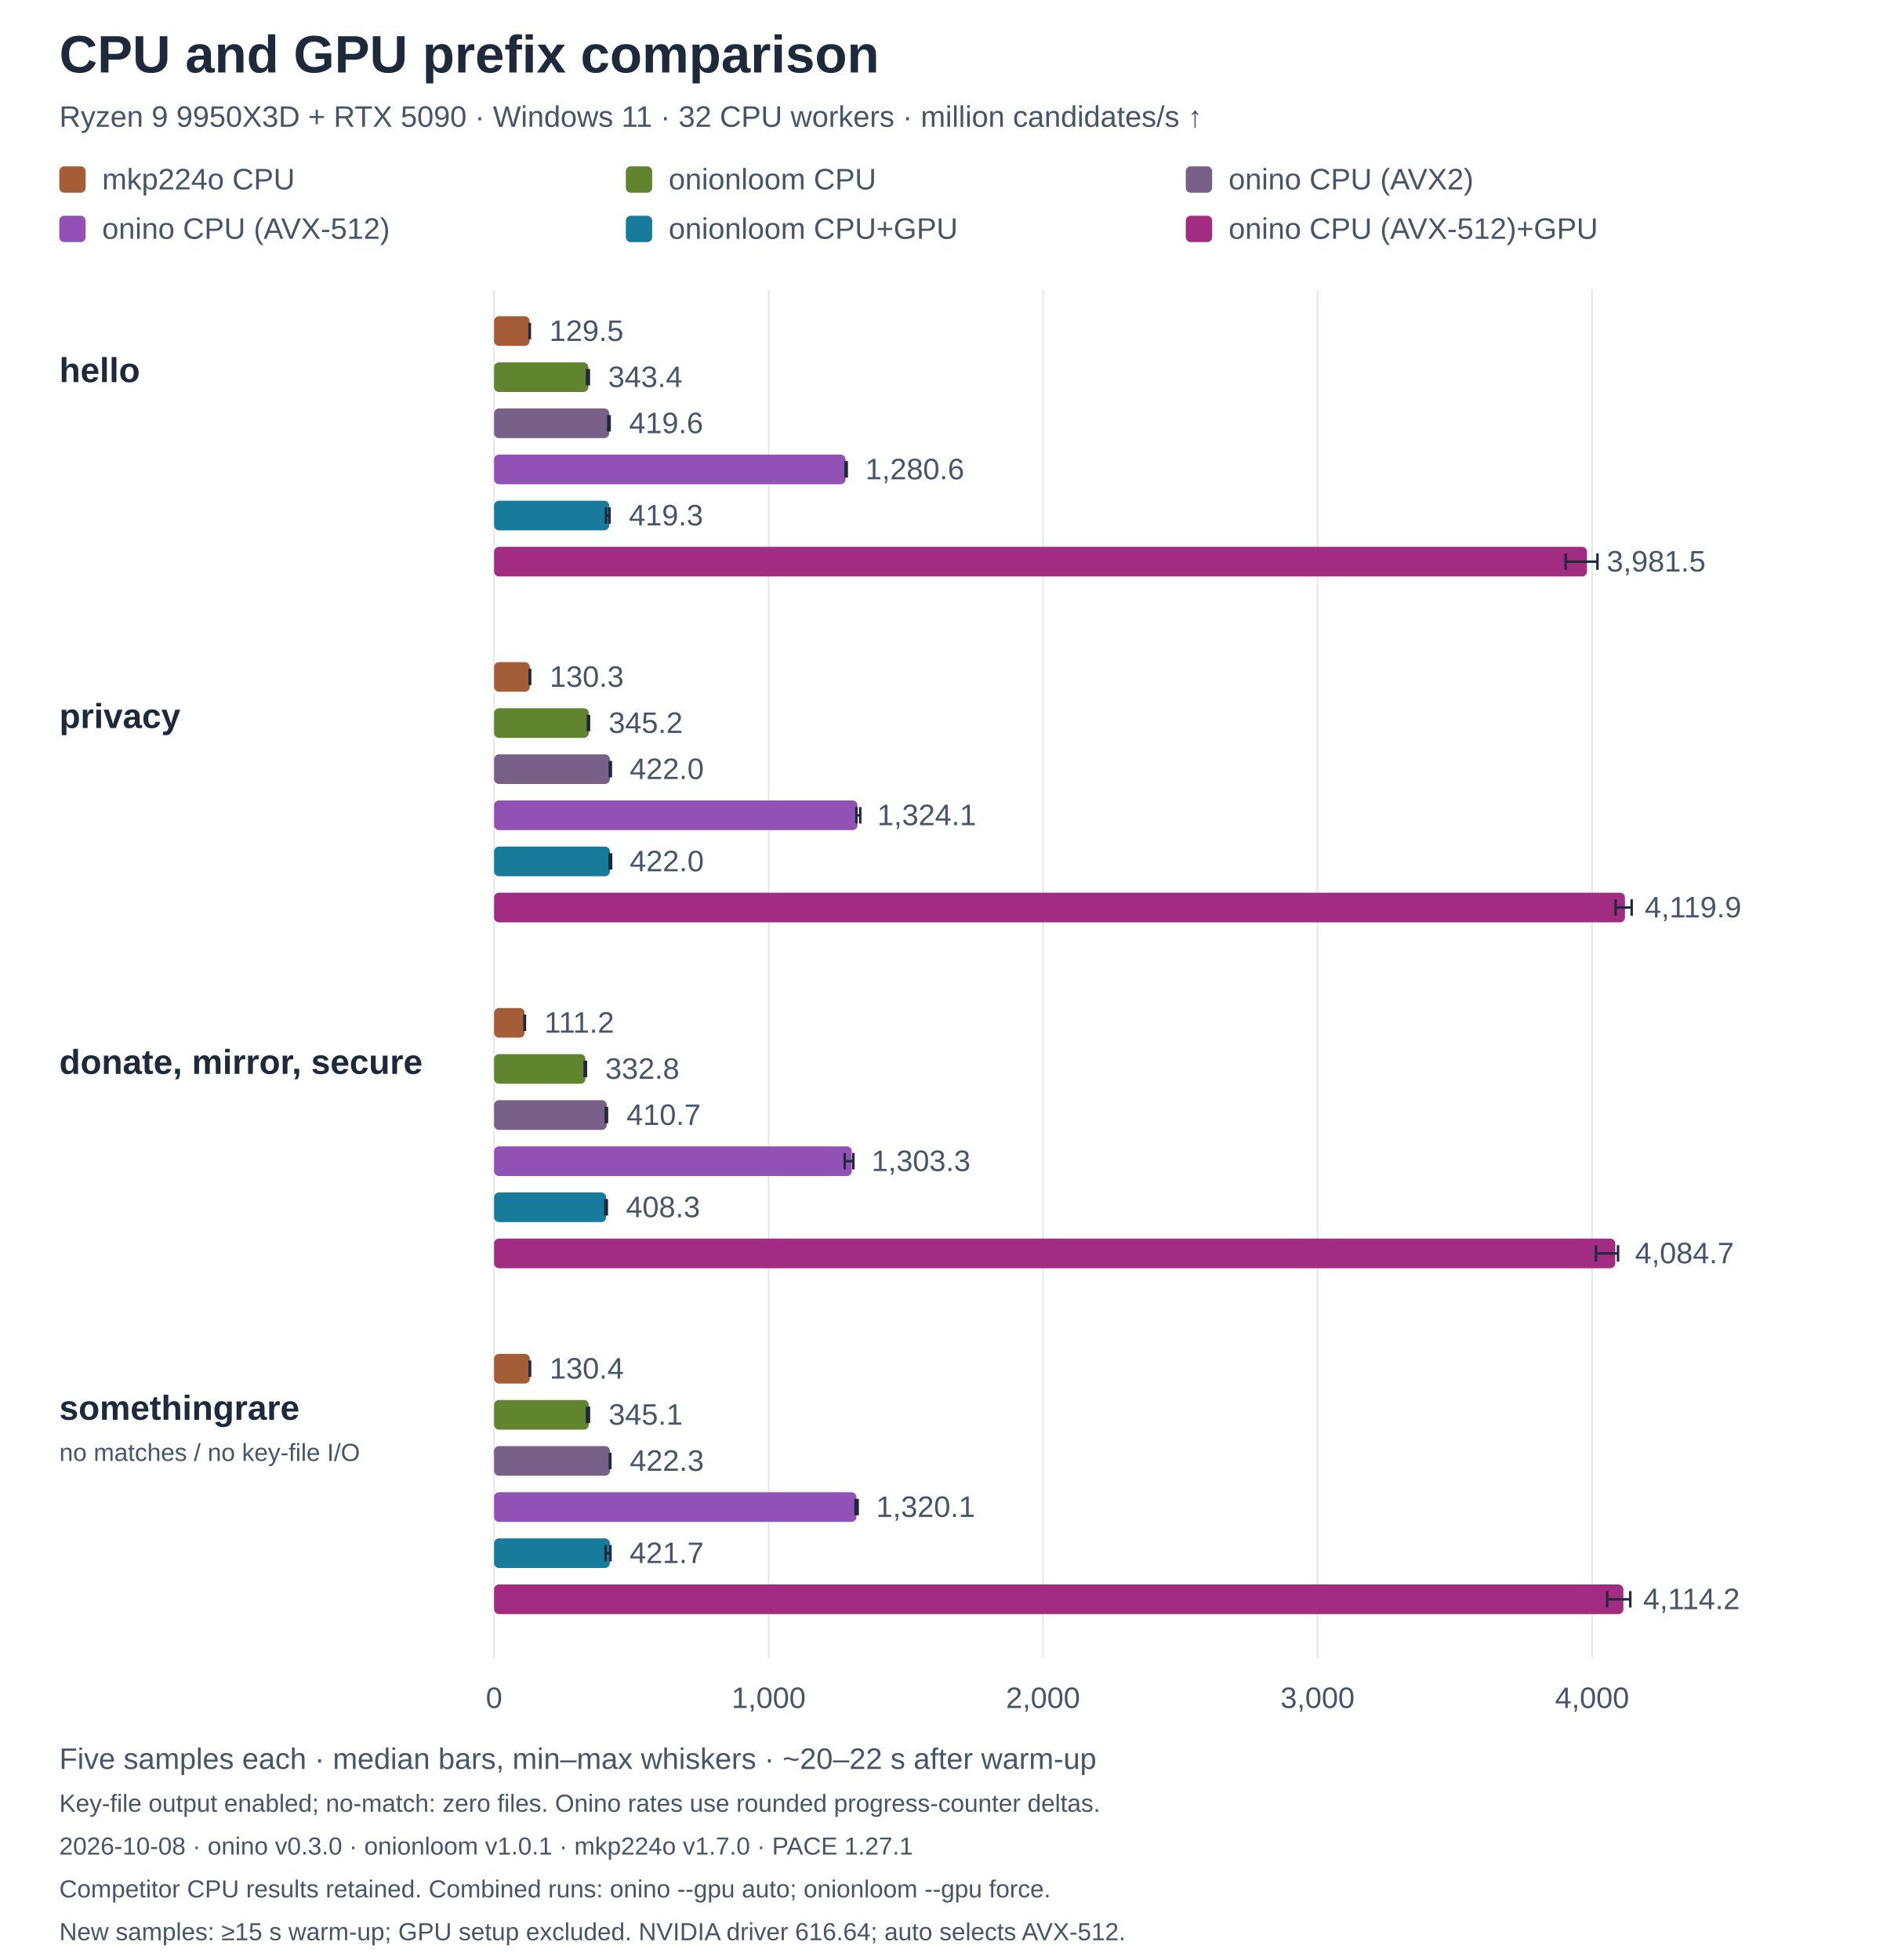
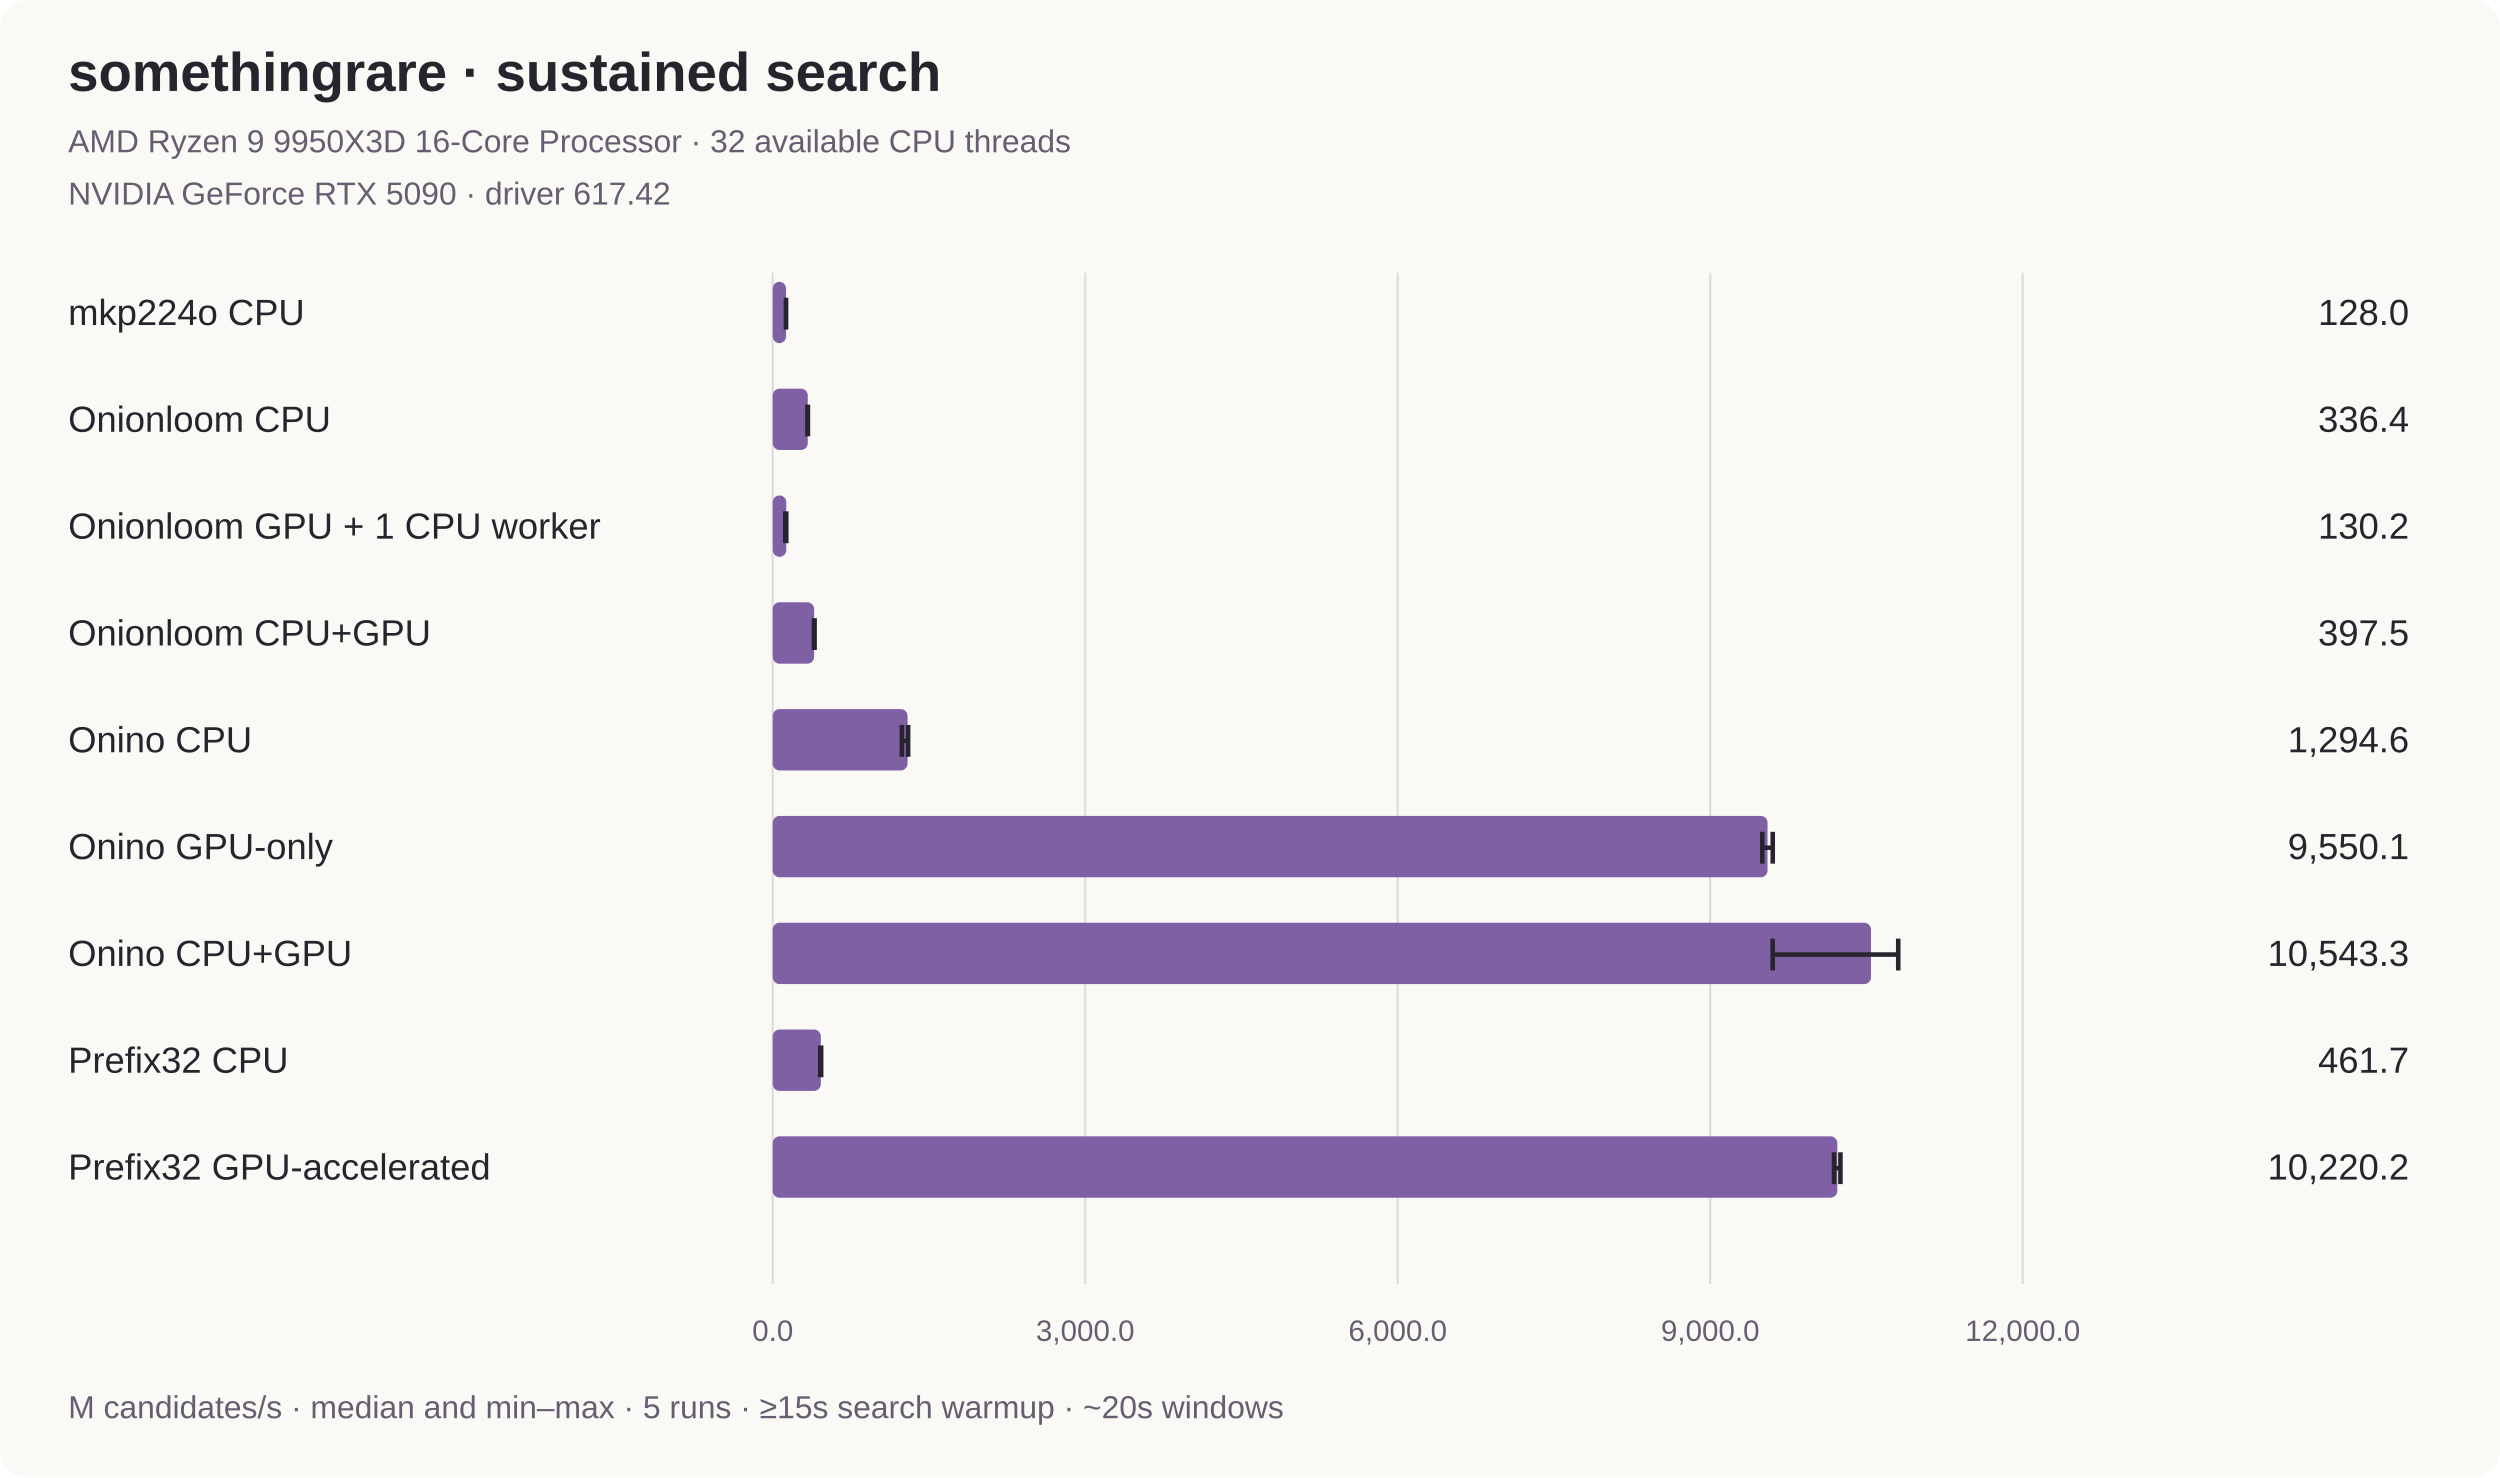
- <svg xmlns="http://www.w3.org/2000/svg" viewBox="0 0 1150 1190" role="img" aria-labelledby="title desc">
-   <style>svg{color-scheme:light}text{font-family:Segoe UI,Arial,sans-serif;font-size:18px;fill:#475569}.title{font-size:32px;font-weight:600;fill:#1e293b}.heading{font-size:21px;font-weight:600;fill:#1e293b}.small{font-size:15px}.grid{stroke:#8592a3;stroke-opacity:0.22}.series{fill:none;stroke-width:3}.range{fill:none;stroke-width:1.5}</style>
-   <text x="36" y="44" class="title">CPU and GPU prefix comparison</text>
-   <text x="36" y="77">Ryzen 9 9950X3D + RTX 5090 · Windows 11 · 32 CPU workers · million candidates/s ↑</text>
-   <rect x="36" y="101" width="16" height="16" rx="3" fill="#a45d36" />
-   <text x="62" y="115">mkp224o CPU</text>
-   <rect x="380" y="101" width="16" height="16" rx="3" fill="#61852f" />
-   <text x="406" y="115">onionloom CPU</text>
-   <rect x="720" y="101" width="16" height="16" rx="3" fill="#786088" />
-   <text x="746" y="115">onino CPU (AVX2)</text>
-   <rect x="36" y="131" width="16" height="16" rx="3" fill="#9252b5" />
-   <text x="62" y="145">onino CPU (AVX-512)</text>
-   <rect x="380" y="131" width="16" height="16" rx="3" fill="#187b9c" />
-   <text x="406" y="145">onionloom CPU+GPU</text>
-   <rect x="720" y="131" width="16" height="16" rx="3" fill="#a22c82" />
-   <text x="746" y="145">onino CPU (AVX-512)+GPU</text>
-   <path d="M300.0,176V1007" class="grid" />
-   <text x="300.0" y="1037" text-anchor="middle">0</text>
-   <path d="M466.7,176V1007" class="grid" />
-   <text x="466.7" y="1037" text-anchor="middle">1,000</text>
-   <path d="M633.3,176V1007" class="grid" />
-   <text x="633.3" y="1037" text-anchor="middle">2,000</text>
-   <path d="M800.0,176V1007" class="grid" />
-   <text x="800.0" y="1037" text-anchor="middle">3,000</text>
-   <path d="M966.7,176V1007" class="grid" />
-   <text x="966.7" y="1037" text-anchor="middle">4,000</text>
-   <text x="36" y="232" class="heading">hello</text>
-   <rect x="300" y="192" width="21.58" height="18" rx="3" fill="#a45d36" />
-   <path d="M321.50,201H321.72M321.50,196v10M321.72,196v10" class="range" stroke="#1e293b" />
-   <text x="333.58" y="207">129.5</text>
-   <rect x="300" y="220" width="57.24" height="18" rx="3" fill="#61852f" />
-   <path d="M356.44,229H357.54M356.44,224v10M357.54,224v10" class="range" stroke="#1e293b" />
-   <text x="369.24" y="235">343.4</text>
-   <rect x="300" y="248" width="69.93" height="18" rx="3" fill="#786088" />
-   <path d="M369.35,257H370.15M369.35,252v10M370.15,252v10" class="range" stroke="#1e293b" />
-   <text x="381.93" y="263">419.6</text>
-   <rect x="300" y="276" width="213.43" height="18" rx="3" fill="#9252b5" />
-   <path d="M513.41,285H514.13M513.41,280v10M514.13,280v10" class="range" stroke="#1e293b" />
-   <text x="525.43" y="291">1,280.6</text>
-   <rect x="300" y="304" width="69.88" height="18" rx="3" fill="#187b9c" />
-   <path d="M367.92,313H370.11M367.92,308v10M370.11,308v10" class="range" stroke="#1e293b" />
-   <text x="381.88" y="319">419.3</text>
-   <rect x="300" y="332" width="663.59" height="18" rx="3" fill="#a22c82" />
-   <path d="M950.67,341H969.96M950.67,336v10M969.96,336v10" class="range" stroke="#1e293b" />
-   <text x="975.59" y="347">3,981.5</text>
-   <text x="36" y="442" class="heading">privacy</text>
-   <rect x="300" y="402" width="21.72" height="18" rx="3" fill="#a45d36" />
-   <path d="M321.58,411H321.90M321.58,406v10M321.90,406v10" class="range" stroke="#1e293b" />
-   <text x="333.72" y="417">130.3</text>
-   <rect x="300" y="430" width="57.53" height="18" rx="3" fill="#61852f" />
-   <path d="M356.95,439H357.64M356.95,434v10M357.64,434v10" class="range" stroke="#1e293b" />
-   <text x="369.53" y="445">345.2</text>
-   <rect x="300" y="458" width="70.33" height="18" rx="3" fill="#786088" />
-   <path d="M370.25,467H370.89M370.25,462v10M370.89,462v10" class="range" stroke="#1e293b" />
-   <text x="382.33" y="473">422.0</text>
-   <rect x="300" y="486" width="220.68" height="18" rx="3" fill="#9252b5" />
-   <path d="M519.98,495H522.33M519.98,490v10M522.33,490v10" class="range" stroke="#1e293b" />
-   <text x="532.68" y="501">1,324.1</text>
-   <rect x="300" y="514" width="70.34" height="18" rx="3" fill="#187b9c" />
-   <path d="M370.14,523H371.05M370.14,518v10M371.05,518v10" class="range" stroke="#1e293b" />
-   <text x="382.34" y="529">422.0</text>
-   <rect x="300" y="542" width="686.65" height="18" rx="3" fill="#a22c82" />
-   <path d="M980.96,551H990.73M980.96,546v10M990.73,546v10" class="range" stroke="#1e293b" />
-   <text x="998.65" y="557">4,119.9</text>
-   <text x="36" y="652" class="heading">donate, mirror, secure</text>
-   <rect x="300" y="612" width="18.54" height="18" rx="3" fill="#a45d36" />
-   <path d="M318.44,621H318.75M318.44,616v10M318.75,616v10" class="range" stroke="#1e293b" />
-   <text x="330.54" y="627">111.2</text>
-   <rect x="300" y="640" width="55.47" height="18" rx="3" fill="#61852f" />
-   <path d="M355.01,649H355.77M355.01,644v10M355.77,644v10" class="range" stroke="#1e293b" />
-   <text x="367.47" y="655">332.8</text>
-   <rect x="300" y="668" width="68.45" height="18" rx="3" fill="#786088" />
-   <path d="M367.81,677H368.56M367.81,672v10M368.56,672v10" class="range" stroke="#1e293b" />
-   <text x="380.45" y="683">410.7</text>
-   <rect x="300" y="696" width="217.21" height="18" rx="3" fill="#9252b5" />
-   <path d="M512.91,705H518.18M512.91,700v10M518.18,700v10" class="range" stroke="#1e293b" />
-   <text x="529.21" y="711">1,303.3</text>
-   <rect x="300" y="724" width="68.05" height="18" rx="3" fill="#187b9c" />
-   <path d="M367.55,733H368.44M367.55,728v10M368.44,728v10" class="range" stroke="#1e293b" />
-   <text x="380.05" y="739">408.3</text>
-   <rect x="300" y="752" width="680.78" height="18" rx="3" fill="#a22c82" />
-   <path d="M969.07,761H982.46M969.07,756v10M982.46,756v10" class="range" stroke="#1e293b" />
-   <text x="992.78" y="767">4,084.7</text>
-   <text x="36" y="862" class="heading">somethingrare</text>
-   <text x="36" y="887" class="small">no matches / no key-file I/O</text>
-   <rect x="300" y="822" width="21.73" height="18" rx="3" fill="#a45d36" />
-   <path d="M321.59,831H321.86M321.59,826v10M321.86,826v10" class="range" stroke="#1e293b" />
-   <text x="333.73" y="837">130.4</text>
-   <rect x="300" y="850" width="57.52" height="18" rx="3" fill="#61852f" />
-   <path d="M356.39,859H357.59M356.39,854v10M357.59,854v10" class="range" stroke="#1e293b" />
-   <text x="369.52" y="865">345.1</text>
-   <rect x="300" y="878" width="70.38" height="18" rx="3" fill="#786088" />
-   <path d="M370.28,887H370.59M370.28,882v10M370.59,882v10" class="range" stroke="#1e293b" />
-   <text x="382.38" y="893">422.3</text>
-   <rect x="300" y="906" width="220.02" height="18" rx="3" fill="#9252b5" />
-   <path d="M519.46,915H520.76M519.46,910v10M520.76,910v10" class="range" stroke="#1e293b" />
-   <text x="532.02" y="921">1,320.1</text>
-   <rect x="300" y="934" width="70.28" height="18" rx="3" fill="#187b9c" />
-   <path d="M367.68,943H370.65M367.68,938v10M370.65,938v10" class="range" stroke="#1e293b" />
-   <text x="382.28" y="949">421.7</text>
-   <rect x="300" y="962" width="685.69" height="18" rx="3" fill="#a22c82" />
-   <path d="M975.84,971H989.89M975.84,966v10M989.89,966v10" class="range" stroke="#1e293b" />
-   <text x="997.69" y="977">4,114.2</text>
-   <text x="36" y="1074">Five samples each · median bars, min–max whiskers · ~20–22 s after warm-up</text>
-   <text x="36" y="1100" class="small">Key-file output enabled; no-match: zero files. Onino rates use rounded progress-counter deltas.</text>
-   <text x="36" y="1126" class="small">2026-10-08 · onino v0.3.0 · onionloom v1.0.1 · mkp224o v1.7.0 · PACE 1.27.1</text>
-   <text x="36" y="1152" class="small">Competitor CPU results retained. Combined runs: onino --gpu auto; onionloom --gpu force.</text>
-   <text x="36" y="1178" class="small">New samples: ≥15 s warm-up; GPU setup excluded. NVIDIA driver 616.64; auto selects AVX-512.</text>
+ <svg xmlns="http://www.w3.org/2000/svg" viewBox="0 0 1100 650" role="img" aria-labelledby="title desc">
+   <rect width="1100" height="650" rx="12" fill="#faf9f6" />
+   <g font-family="Segoe UI,Arial,sans-serif" fill="#27242d">
+     <text x="30" y="40" font-size="24" font-weight="700">somethingrare · sustained search</text>
+     <text x="30" y="67" font-size="14" fill="#645e70">AMD Ryzen 9 9950X3D 16-Core Processor · 32 available CPU threads</text>
+     <text x="30" y="90" font-size="14" fill="#645e70">NVIDIA GeForce RTX 5090 · driver 617.42</text>
+     <path d="M340 120V565" stroke="#645e70" opacity="0.18" />
+     <text x="340" y="590" text-anchor="middle" font-size="13" fill="#645e70">0.0</text>
+     <path d="M477.5 120V565" stroke="#645e70" opacity="0.18" />
+     <text x="477.5" y="590" text-anchor="middle" font-size="13" fill="#645e70">3,000.0</text>
+     <path d="M615 120V565" stroke="#645e70" opacity="0.18" />
+     <text x="615" y="590" text-anchor="middle" font-size="13" fill="#645e70">6,000.0</text>
+     <path d="M752.5 120V565" stroke="#645e70" opacity="0.18" />
+     <text x="752.5" y="590" text-anchor="middle" font-size="13" fill="#645e70">9,000.0</text>
+     <path d="M890 120V565" stroke="#645e70" opacity="0.18" />
+     <text x="890" y="590" text-anchor="middle" font-size="13" fill="#645e70">12,000.0</text>
+     <text x="30" y="143" font-size="16">mkp224o CPU</text>
+     <rect x="340" y="124" width="5.866" height="27" rx="3" fill="#8060a5" />
+     <path d="M345.824 138H345.875M345.824 131V145M345.875 131V145" stroke="#27242d" stroke-width="2" />
+     <text x="1060" y="143" text-anchor="end" font-size="16">128.0</text>
+     <text x="30" y="190" font-size="16">Onionloom CPU</text>
+     <rect x="340" y="171" width="15.419" height="27" rx="3" fill="#8060a5" />
+     <path d="M355.264 185H355.482M355.264 178V192M355.482 178V192" stroke="#27242d" stroke-width="2" />
+     <text x="1060" y="190" text-anchor="end" font-size="16">336.4</text>
+     <text x="30" y="237" font-size="16">Onionloom GPU + 1 CPU worker</text>
+     <rect x="340" y="218" width="5.969" height="27" rx="3" fill="#8060a5" />
+     <path d="M345.518 232H345.97M345.518 225V239M345.97 225V239" stroke="#27242d" stroke-width="2" />
+     <text x="1060" y="237" text-anchor="end" font-size="16">130.2</text>
+     <text x="30" y="284" font-size="16">Onionloom CPU+GPU</text>
+     <rect x="340" y="265" width="18.217" height="27" rx="3" fill="#8060a5" />
+     <path d="M358.158 279H358.423M358.158 272V286M358.423 272V286" stroke="#27242d" stroke-width="2" />
+     <text x="1060" y="284" text-anchor="end" font-size="16">397.5</text>
+     <text x="30" y="331" font-size="16">Onino CPU</text>
+     <rect x="340" y="312" width="59.334" height="27" rx="3" fill="#8060a5" />
+     <path d="M396.809 326H399.571M396.809 319V333M399.571 319V333" stroke="#27242d" stroke-width="2" />
+     <text x="1060" y="331" text-anchor="end" font-size="16">1,294.6</text>
+     <text x="30" y="378" font-size="16">Onino GPU-only</text>
+     <rect x="340" y="359" width="437.713" height="27" rx="3" fill="#8060a5" />
+     <path d="M775.415 373H780.005M775.415 366V380M780.005 366V380" stroke="#27242d" stroke-width="2" />
+     <text x="1060" y="378" text-anchor="end" font-size="16">9,550.1</text>
+     <text x="30" y="425" font-size="16">Onino CPU+GPU</text>
+     <rect x="340" y="406" width="483.235" height="27" rx="3" fill="#8060a5" />
+     <path d="M779.968 420H835.219M779.968 413V427M835.219 413V427" stroke="#27242d" stroke-width="2" />
+     <text x="1060" y="425" text-anchor="end" font-size="16">10,543.3</text>
+     <text x="30" y="472" font-size="16">Prefix32 CPU</text>
+     <rect x="340" y="453" width="21.163" height="27" rx="3" fill="#8060a5" />
+     <path d="M360.885 467H361.313M360.885 460V474M361.313 460V474" stroke="#27242d" stroke-width="2" />
+     <text x="1060" y="472" text-anchor="end" font-size="16">461.7</text>
+     <text x="30" y="519" font-size="16">Prefix32 GPU-accelerated</text>
+     <rect x="340" y="500" width="468.425" height="27" rx="3" fill="#8060a5" />
+     <path d="M806.982 514H809.788M806.982 507V521M809.788 507V521" stroke="#27242d" stroke-width="2" />
+     <text x="1060" y="519" text-anchor="end" font-size="16">10,220.2</text>
+     <text x="30" y="624" font-size="14" fill="#645e70">M candidates/s · median and min–max · 5 runs · ≥15s search warmup · ~20s windows</text>
+   </g>
</svg>
